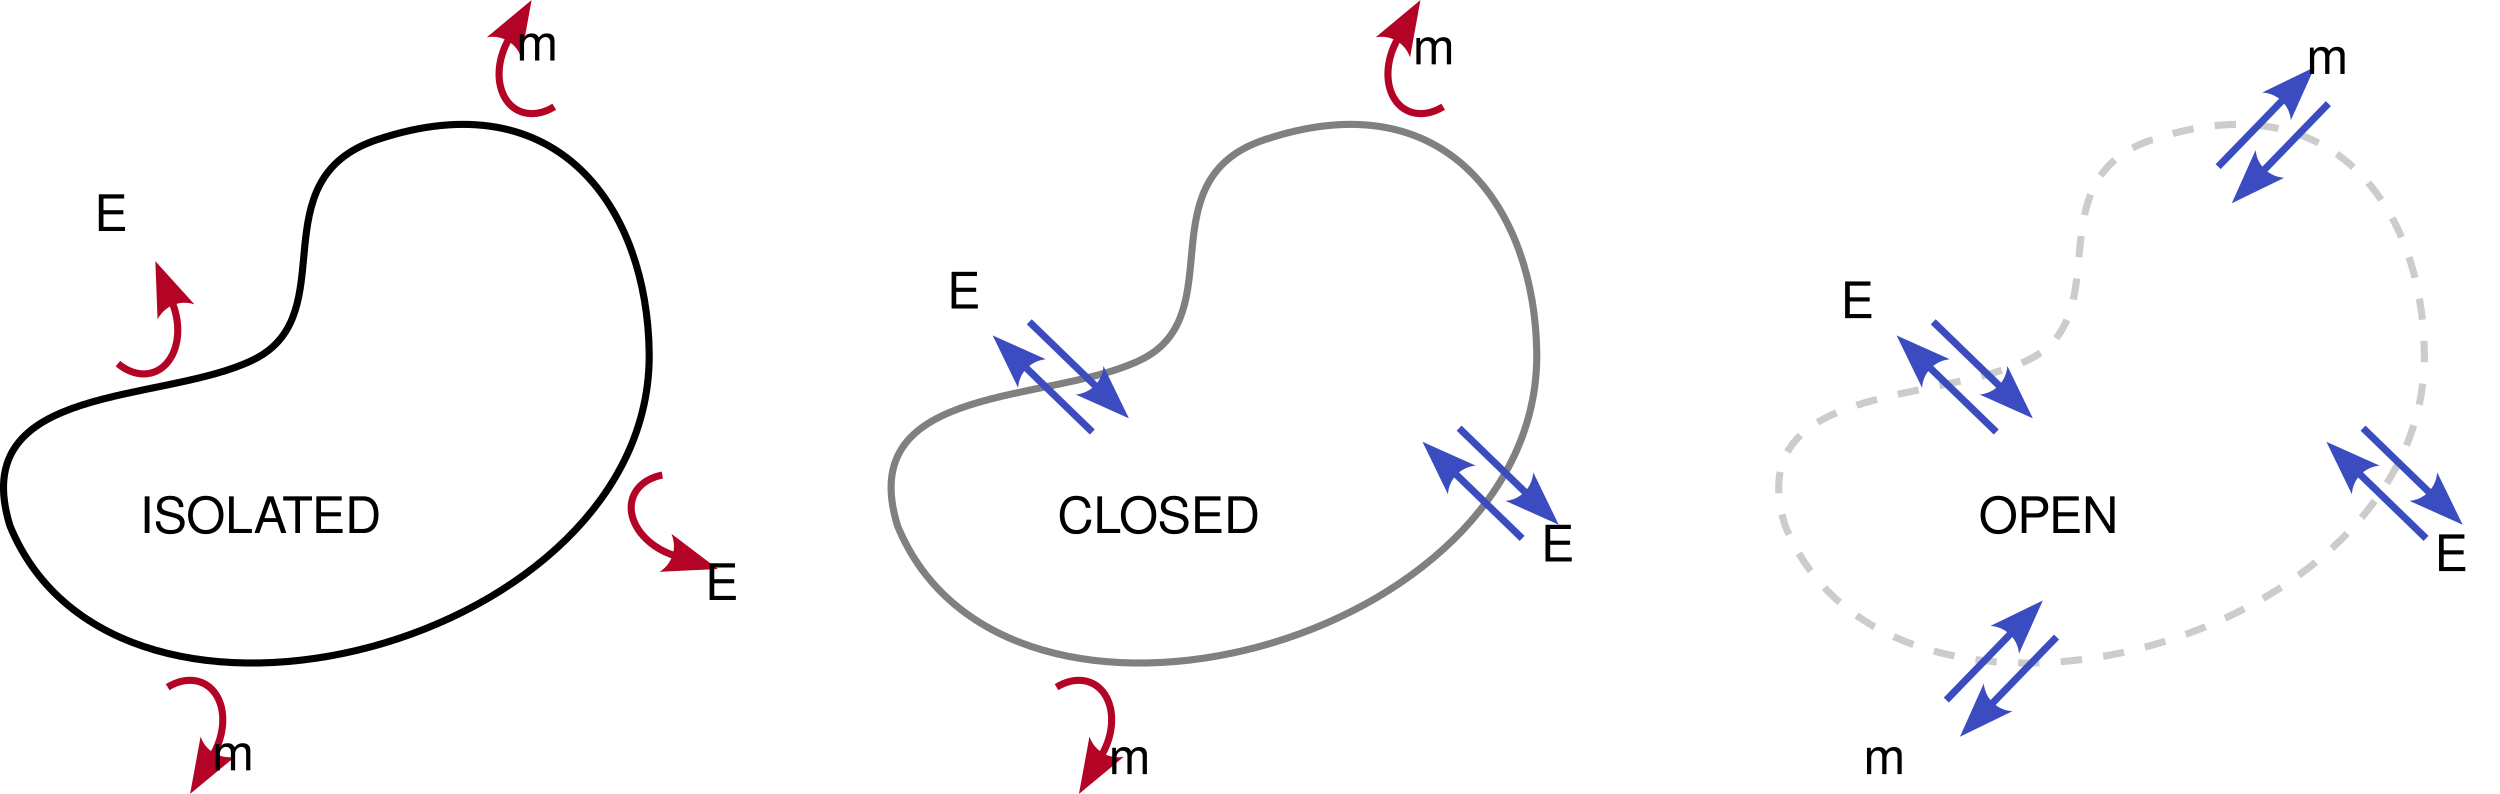
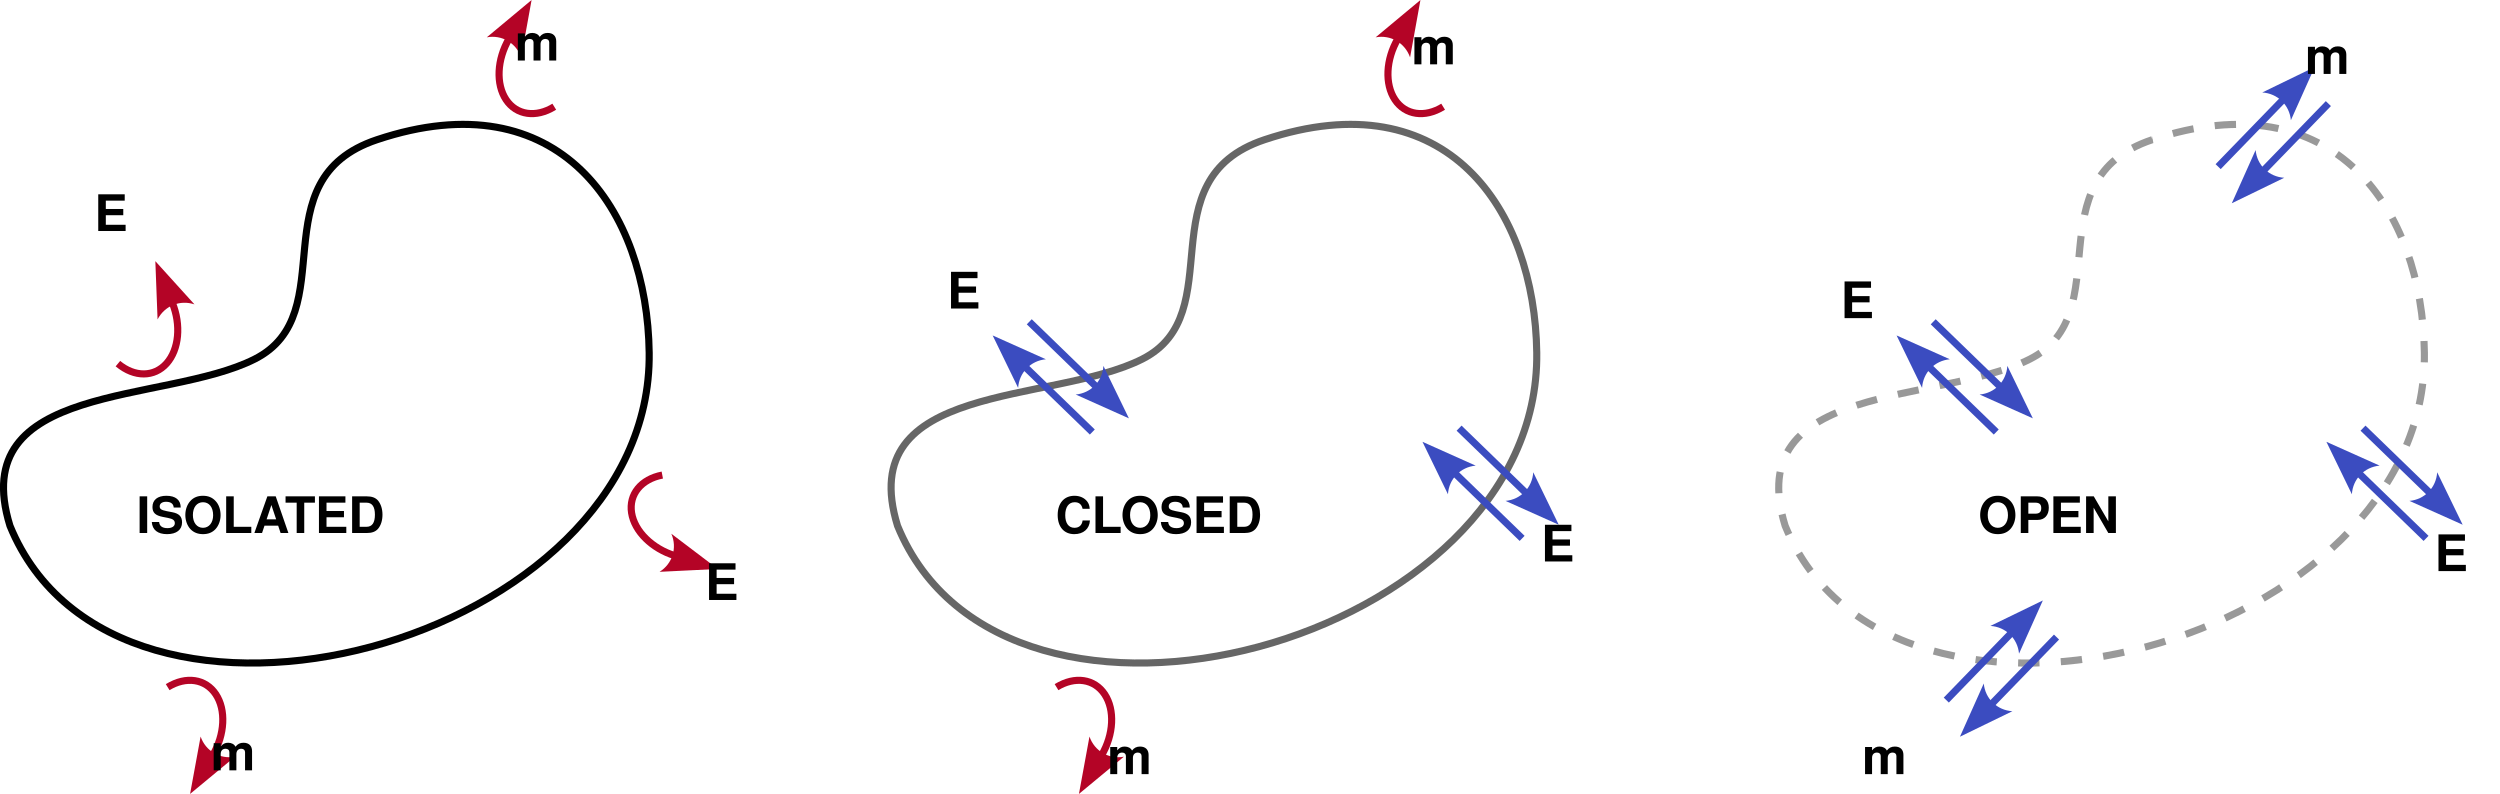
<svg xmlns="http://www.w3.org/2000/svg" width="351.243mm" height="111.545mm" viewBox="0 0 351.243 111.545" version="1.1" id="svg1" xml:space="preserve">
  <defs id="defs1">
    <marker style="overflow:visible" id="ConcaveTriangle" refX="0" refY="0" orient="auto-start-reverse" markerWidth="1" markerHeight="1" viewBox="0 0 1 1" preserveAspectRatio="xMidYMid">
      <path transform="scale(0.7)" d="M -2,-4 9,0 -2,4 c 2,-2.33 2,-5.66 0,-8 z" style="fill:context-stroke;fill-rule:evenodd;stroke:none" id="path7" />
    </marker>
    <marker style="overflow:visible" id="ConcaveTriangle-7" refX="0" refY="0" orient="auto-start-reverse" markerWidth="1" markerHeight="1" viewBox="0 0 1 1" preserveAspectRatio="xMidYMid">
      <path transform="scale(0.7)" d="M -2,-4 9,0 -2,4 c 2,-2.33 2,-5.66 0,-8 z" style="fill:context-stroke;fill-rule:evenodd;stroke:none" id="path7-2" />
    </marker>
    <marker style="overflow:visible" id="ConcaveTriangle-2" refX="0" refY="0" orient="auto-start-reverse" markerWidth="1" markerHeight="1" viewBox="0 0 1 1" preserveAspectRatio="xMidYMid">
      <path transform="scale(0.7)" d="M -2,-4 9,0 -2,4 c 2,-2.33 2,-5.66 0,-8 z" style="fill:context-stroke;fill-rule:evenodd;stroke:none" id="path7-8" />
    </marker>
    <marker style="overflow:visible" id="ConcaveTriangle-2-9" refX="0" refY="0" orient="auto-start-reverse" markerWidth="1" markerHeight="1" viewBox="0 0 1 1" preserveAspectRatio="xMidYMid">
      <path transform="scale(0.7)" d="M -2,-4 9,0 -2,4 c 2,-2.33 2,-5.66 0,-8 z" style="fill:context-stroke;fill-rule:evenodd;stroke:none" id="path7-8-8" />
    </marker>
    <marker style="overflow:visible" id="ConcaveTriangle-2-9-0" refX="0" refY="0" orient="auto-start-reverse" markerWidth="1" markerHeight="1" viewBox="0 0 1 1" preserveAspectRatio="xMidYMid">
      <path transform="scale(0.7)" d="M -2,-4 9,0 -2,4 c 2,-2.33 2,-5.66 0,-8 z" style="fill:context-stroke;fill-rule:evenodd;stroke:none" id="path7-8-8-7" />
    </marker>
    <marker style="overflow:visible" id="ConcaveTriangle-2-6" refX="0" refY="0" orient="auto-start-reverse" markerWidth="1" markerHeight="1" viewBox="0 0 1 1" preserveAspectRatio="xMidYMid">
      <path transform="scale(0.7)" d="M -2,-4 9,0 -2,4 c 2,-2.33 2,-5.66 0,-8 z" style="fill:context-stroke;fill-rule:evenodd;stroke:none" id="path7-8-6" />
    </marker>
    <marker style="overflow:visible" id="ConcaveTriangle-7-2" refX="0" refY="0" orient="auto-start-reverse" markerWidth="1" markerHeight="1" viewBox="0 0 1 1" preserveAspectRatio="xMidYMid">
      <path transform="scale(0.7)" d="M -2,-4 9,0 -2,4 c 2,-2.33 2,-5.66 0,-8 z" style="fill:context-stroke;fill-rule:evenodd;stroke:none" id="path7-2-0" />
    </marker>
    <marker style="overflow:visible" id="ConcaveTriangle-7-2-2" refX="0" refY="0" orient="auto-start-reverse" markerWidth="1" markerHeight="1" viewBox="0 0 1 1" preserveAspectRatio="xMidYMid">
      <path transform="scale(0.7)" d="M -2,-4 9,0 -2,4 c 2,-2.33 2,-5.66 0,-8 z" style="fill:context-stroke;fill-rule:evenodd;stroke:none" id="path7-2-0-1" />
    </marker>
    <marker style="overflow:visible" id="ConcaveTriangle-7-2-8" refX="0" refY="0" orient="auto-start-reverse" markerWidth="1" markerHeight="1" viewBox="0 0 1 1" preserveAspectRatio="xMidYMid">
      <path transform="scale(0.7)" d="M -2,-4 9,0 -2,4 c 2,-2.33 2,-5.66 0,-8 z" style="fill:context-stroke;fill-rule:evenodd;stroke:none" id="path7-2-0-3" />
    </marker>
    <marker style="overflow:visible" id="ConcaveTriangle-7-2-2-9" refX="0" refY="0" orient="auto-start-reverse" markerWidth="1" markerHeight="1" viewBox="0 0 1 1" preserveAspectRatio="xMidYMid">
      <path transform="scale(0.7)" d="M -2,-4 9,0 -2,4 c 2,-2.33 2,-5.66 0,-8 z" style="fill:context-stroke;fill-rule:evenodd;stroke:none" id="path7-2-0-1-8" />
    </marker>
    <marker style="overflow:visible" id="ConcaveTriangle-7-2-3" refX="0" refY="0" orient="auto-start-reverse" markerWidth="1" markerHeight="1" viewBox="0 0 1 1" preserveAspectRatio="xMidYMid">
      <path transform="scale(0.7)" d="M -2,-4 9,0 -2,4 c 2,-2.33 2,-5.66 0,-8 z" style="fill:context-stroke;fill-rule:evenodd;stroke:none" id="path7-2-0-7" />
    </marker>
    <marker style="overflow:visible" id="ConcaveTriangle-7-2-2-4" refX="0" refY="0" orient="auto-start-reverse" markerWidth="1" markerHeight="1" viewBox="0 0 1 1" preserveAspectRatio="xMidYMid">
      <path transform="scale(0.7)" d="M -2,-4 9,0 -2,4 c 2,-2.33 2,-5.66 0,-8 z" style="fill:context-stroke;fill-rule:evenodd;stroke:none" id="path7-2-0-1-1" />
    </marker>
    <marker style="overflow:visible" id="ConcaveTriangle-7-2-8-7" refX="0" refY="0" orient="auto-start-reverse" markerWidth="1" markerHeight="1" viewBox="0 0 1 1" preserveAspectRatio="xMidYMid">
      <path transform="scale(0.7)" d="M -2,-4 9,0 -2,4 c 2,-2.33 2,-5.66 0,-8 z" style="fill:context-stroke;fill-rule:evenodd;stroke:none" id="path7-2-0-3-1" />
    </marker>
    <marker style="overflow:visible" id="ConcaveTriangle-7-2-2-9-4" refX="0" refY="0" orient="auto-start-reverse" markerWidth="1" markerHeight="1" viewBox="0 0 1 1" preserveAspectRatio="xMidYMid">
      <path transform="scale(0.7)" d="M -2,-4 9,0 -2,4 c 2,-2.33 2,-5.66 0,-8 z" style="fill:context-stroke;fill-rule:evenodd;stroke:none" id="path7-2-0-1-8-8" />
    </marker>
    <marker style="overflow:visible" id="ConcaveTriangle-7-2-7" refX="0" refY="0" orient="auto-start-reverse" markerWidth="1" markerHeight="1" viewBox="0 0 1 1" preserveAspectRatio="xMidYMid">
      <path transform="scale(0.7)" d="M -2,-4 9,0 -2,4 c 2,-2.33 2,-5.66 0,-8 z" style="fill:context-stroke;fill-rule:evenodd;stroke:none" id="path7-2-0-9" />
    </marker>
    <marker style="overflow:visible" id="ConcaveTriangle-7-2-2-0" refX="0" refY="0" orient="auto-start-reverse" markerWidth="1" markerHeight="1" viewBox="0 0 1 1" preserveAspectRatio="xMidYMid">
      <path transform="scale(0.7)" d="M -2,-4 9,0 -2,4 c 2,-2.33 2,-5.66 0,-8 z" style="fill:context-stroke;fill-rule:evenodd;stroke:none" id="path7-2-0-1-2" />
    </marker>
    <marker style="overflow:visible" id="ConcaveTriangle-7-2-7-2" refX="0" refY="0" orient="auto-start-reverse" markerWidth="1" markerHeight="1" viewBox="0 0 1 1" preserveAspectRatio="xMidYMid">
      <path transform="scale(0.7)" d="M -2,-4 9,0 -2,4 c 2,-2.33 2,-5.66 0,-8 z" style="fill:context-stroke;fill-rule:evenodd;stroke:none" id="path7-2-0-9-6" />
    </marker>
    <marker style="overflow:visible" id="ConcaveTriangle-7-2-2-0-5" refX="0" refY="0" orient="auto-start-reverse" markerWidth="1" markerHeight="1" viewBox="0 0 1 1" preserveAspectRatio="xMidYMid">
      <path transform="scale(0.7)" d="M -2,-4 9,0 -2,4 c 2,-2.33 2,-5.66 0,-8 z" style="fill:context-stroke;fill-rule:evenodd;stroke:none" id="path7-2-0-1-2-5" />
    </marker>
  </defs>
  <g id="layer1" transform="translate(-16.09067,-7.645699)">
    <path style="fill:none;stroke:#000000;stroke-width:1;stroke-dasharray:none;stroke-opacity:1" d="M 69.063,27.272 C 52.222,32.898 64.522,51.703 51.871,58.098 39.245,64.481 11.21,61.143 17.488,81.515 32.538,118.31 107.819,98.153 107.299,57.209 107.045,37.171 94.717,18.703 69.063,27.272 Z" id="path1" />
-     <path style="fill:none;stroke:#808080;stroke-width:1;stroke-dasharray:none" d="m 193.765,27.272 c -16.841,5.625 -4.54,24.431 -17.192,30.826 -12.626,6.383 -40.661,3.045 -34.383,23.416 15.05,36.796 90.331,16.638 89.811,-24.305 -0.254,-20.038 -12.583,-38.506 -38.237,-29.937 z" id="path1-9" />
-     <path style="fill:none;stroke:#cccccc;stroke-width:1;stroke-dasharray:3, 3;stroke-dashoffset:0" d="m 318.474,27.276 c -16.841,5.625 -4.54,24.431 -17.192,30.826 -12.626,6.383 -40.661,3.045 -34.383,23.416 15.05,36.796 90.331,16.638 89.811,-24.305 -0.254,-20.038 -12.583,-38.506 -38.237,-29.937 z" id="path1-6" />
+     <path style="fill:none;stroke:#666666;stroke-width:1;stroke-dasharray:none" d="m 193.765,27.272 c -16.841,5.625 -4.54,24.431 -17.192,30.826 -12.626,6.383 -40.661,3.045 -34.383,23.416 15.05,36.796 90.331,16.638 89.811,-24.305 -0.254,-20.038 -12.583,-38.506 -38.237,-29.937 z" id="path1-9" />
+     <path style="fill:none;stroke:#999999;stroke-width:1;stroke-dasharray:3, 3;stroke-dashoffset:0" d="m 318.474,27.276 c -16.841,5.625 -4.54,24.431 -17.192,30.826 -12.626,6.383 -40.661,3.045 -34.383,23.416 15.05,36.796 90.331,16.638 89.811,-24.305 -0.254,-20.038 -12.583,-38.506 -38.237,-29.937 z" id="path1-6" />
    <path style="fill:none;stroke:#b40426;stroke-width:1;stroke-dasharray:none;stroke-dashoffset:0;stroke-opacity:1;marker-start:url(#ConcaveTriangle)" id="path2" d="m 22.366,60.336 a 5.659,7.755 0 0 1 -3.451,7.845 5.659,7.755 0 0 1 -6.5,-2.135" transform="rotate(-18.4287)" />
    <path style="fill:none;stroke:#b40426;stroke-width:1;stroke-dasharray:none;stroke-dashoffset:0;stroke-opacity:1;marker-start:url(#ConcaveTriangle-7)" id="path2-0" d="m 40.475,-134.217 a 5.659,7.755 0 0 1 -3.451,7.845 5.659,7.755 0 0 1 -6.5,-2.135" transform="rotate(110.9163)" />
    <path style="fill:none;stroke:#b40426;stroke-width:1;stroke-dasharray:none;stroke-dashoffset:0;stroke-opacity:1;marker-start:url(#ConcaveTriangle-2)" id="path2-4" d="m -84.248,-27.354 a 5.659,7.755 0 0 1 -3.451,7.845 5.659,7.755 0 0 1 -6.5,-2.135" transform="matrix(-0.8950447,-0.4459764,-0.4459764,0.8950447,0,0)" />
    <path style="fill:none;stroke:#b40426;stroke-width:1;stroke-dasharray:none;stroke-dashoffset:0;stroke-opacity:1;marker-start:url(#ConcaveTriangle-2-9)" id="path2-4-5" d="m 92.106,-81.063 a 5.659,7.755 0 0 1 -3.451,7.845 5.659,7.755 0 0 1 -6.5,-2.135" transform="matrix(0.893849,0.4483682,0.4483682,-0.893849,0,0)" />
    <path style="fill:none;stroke:#b40426;stroke-width:1;stroke-dasharray:none;stroke-dashoffset:0;stroke-opacity:1;marker-start:url(#ConcaveTriangle-2-6)" id="path2-4-8" d="m -196.024,-83.049 a 5.659,7.755 0 0 1 -3.451,7.845 5.659,7.755 0 0 1 -6.5,-2.135" transform="matrix(-0.8950447,-0.4459764,-0.4459764,0.8950447,0,0)" />
    <path style="fill:none;stroke:#b40426;stroke-width:1;stroke-dasharray:none;stroke-dashoffset:0;stroke-opacity:1;marker-start:url(#ConcaveTriangle-2-9-0)" id="path2-4-5-8" d="m 203.732,-25.069 a 5.659,7.755 0 0 1 -3.451,7.845 5.659,7.755 0 0 1 -6.5,-2.135" transform="matrix(0.893849,0.4483682,0.4483682,-0.893849,0,0)" />
    <path style="fill:none;stroke:#3b4cc0;stroke-width:1;stroke-dasharray:none;stroke-dashoffset:0;stroke-opacity:1;marker-start:url(#ConcaveTriangle-7-2)" d="m 160.08,59.159 9.477,9.184" id="path3" />
    <path style="fill:none;stroke:#3b4cc0;stroke-width:1;stroke-dasharray:none;stroke-dashoffset:0;stroke-opacity:1;marker-start:url(#ConcaveTriangle-7-2-2)" d="m 170.176,62.039 -9.477,-9.184" id="path3-0" />
    <path style="fill:none;stroke:#3b4cc0;stroke-width:1;stroke-dasharray:none;stroke-dashoffset:0;stroke-opacity:1;marker-start:url(#ConcaveTriangle-7-2-8)" d="m 220.467,74.103 9.477,9.184" id="path3-05" />
    <path style="fill:none;stroke:#3b4cc0;stroke-width:1;stroke-dasharray:none;stroke-dashoffset:0;stroke-opacity:1;marker-start:url(#ConcaveTriangle-7-2-2-9)" d="m 230.564,76.984 -9.477,-9.184" id="path3-0-3" />
    <path style="fill:none;stroke:#3b4cc0;stroke-width:1;stroke-dasharray:none;stroke-dashoffset:0;stroke-opacity:1;marker-start:url(#ConcaveTriangle-7-2-3)" d="m 287.08,59.159 9.477,9.184" id="path3-3" />
    <path style="fill:none;stroke:#3b4cc0;stroke-width:1;stroke-dasharray:none;stroke-dashoffset:0;stroke-opacity:1;marker-start:url(#ConcaveTriangle-7-2-2-4)" d="m 297.176,62.039 -9.477,-9.184" id="path3-0-9" />
    <path style="fill:none;stroke:#3b4cc0;stroke-width:1;stroke-dasharray:none;stroke-dashoffset:0;stroke-opacity:1;marker-start:url(#ConcaveTriangle-7-2-8-7)" d="m 347.467,74.103 9.477,9.184" id="path3-05-4" />
    <path style="fill:none;stroke:#3b4cc0;stroke-width:1;stroke-dasharray:none;stroke-dashoffset:0;stroke-opacity:1;marker-start:url(#ConcaveTriangle-7-2-2-9-4)" d="m 357.564,76.984 -9.477,-9.184" id="path3-0-3-7" />
    <g id="g3" transform="rotate(-90,306.1314,-34.4987)">
      <path style="fill:none;stroke:#3b4cc0;stroke-width:1;stroke-dasharray:none;stroke-dashoffset:0;stroke-opacity:1;marker-start:url(#ConcaveTriangle-7-2-7)" d="m 239.954,-6.594 9.477,9.184" id="path3-04" />
      <path style="fill:none;stroke:#3b4cc0;stroke-width:1;stroke-dasharray:none;stroke-dashoffset:0;stroke-opacity:1;marker-start:url(#ConcaveTriangle-7-2-2-0)" d="m 250.051,-3.713 -9.477,-9.184" id="path3-0-2" />
    </g>
    <g id="g3-9" transform="rotate(-90,324.508,22.07343)">
      <path style="fill:none;stroke:#3b4cc0;stroke-width:1;stroke-dasharray:none;stroke-dashoffset:0;stroke-opacity:1;marker-start:url(#ConcaveTriangle-7-2-7-2)" d="m 239.954,-6.594 9.477,9.184" id="path3-04-8" />
      <path style="fill:none;stroke:#3b4cc0;stroke-width:1;stroke-dasharray:none;stroke-dashoffset:0;stroke-opacity:1;marker-start:url(#ConcaveTriangle-7-2-2-0-5)" d="m 250.051,-3.713 -9.477,-9.184" id="path3-0-2-9" />
    </g>
-     <text xml:space="preserve" style="font-style:normal;font-variant:normal;font-weight:normal;font-stretch:normal;font-size:7.056px;font-family:Helvetica;-inkscape-font-specification:'Helvetica, Normal';font-variant-ligatures:normal;font-variant-caps:normal;font-variant-numeric:normal;font-variant-east-asian:normal;text-align:center;letter-spacing:-0.032px;word-spacing:-0.008px;text-anchor:middle;fill:#000000;stroke:none;stroke-width:1;stroke-dasharray:none;stroke-dashoffset:0;stroke-opacity:1" x="36.543" y="40.102" id="text3">
-       <tspan id="tspan3" style="font-style:normal;font-variant:normal;font-weight:normal;font-stretch:normal;font-size:7.056px;font-family:Helvetica;-inkscape-font-specification:'Helvetica, Normal';font-variant-ligatures:normal;font-variant-caps:normal;font-variant-numeric:normal;font-variant-east-asian:normal;fill:#000000;stroke:none;stroke-width:1" x="36.527" y="40.102">E</tspan>
+     <text xml:space="preserve" style="font-style:normal;font-variant:normal;font-weight:bold;font-stretch:normal;font-size:7.056px;font-family:Helvetica;-inkscape-font-specification:'Helvetica, Bold';font-variant-ligatures:normal;font-variant-caps:normal;font-variant-numeric:normal;font-variant-east-asian:normal;text-align:center;letter-spacing:-0.032px;word-spacing:-0.008px;text-anchor:middle;fill:#000000;stroke:none;stroke-width:1;stroke-dasharray:none;stroke-dashoffset:0;stroke-opacity:1" x="36.543" y="40.102" id="text3">
+       <tspan id="tspan3" style="font-style:normal;font-variant:normal;font-weight:bold;font-stretch:normal;font-size:7.056px;font-family:Helvetica;-inkscape-font-specification:'Helvetica, Bold';font-variant-ligatures:normal;font-variant-caps:normal;font-variant-numeric:normal;font-variant-east-asian:normal;fill:#000000;stroke:none;stroke-width:1" x="36.527" y="40.102">E</tspan>
    </text>
-     <text xml:space="preserve" style="font-style:normal;font-variant:normal;font-weight:normal;font-stretch:normal;font-size:7.056px;font-family:Helvetica;-inkscape-font-specification:'Helvetica, Normal';font-variant-ligatures:normal;font-variant-caps:normal;font-variant-numeric:normal;font-variant-east-asian:normal;text-align:center;letter-spacing:-0.032px;word-spacing:-0.008px;text-anchor:middle;fill:#000000;stroke:none;stroke-width:1;stroke-dasharray:none;stroke-dashoffset:0;stroke-opacity:1" x="122.361" y="91.942" id="text3-6">
-       <tspan id="tspan3-1" style="font-style:normal;font-variant:normal;font-weight:normal;font-stretch:normal;font-size:7.056px;font-family:Helvetica;-inkscape-font-specification:'Helvetica, Normal';font-variant-ligatures:normal;font-variant-caps:normal;font-variant-numeric:normal;font-variant-east-asian:normal;fill:#000000;stroke:none;stroke-width:1" x="122.345" y="91.942">E</tspan>
+     <text xml:space="preserve" style="font-style:normal;font-variant:normal;font-weight:bold;font-stretch:normal;font-size:7.056px;font-family:Helvetica;-inkscape-font-specification:'Helvetica, Bold';font-variant-ligatures:normal;font-variant-caps:normal;font-variant-numeric:normal;font-variant-east-asian:normal;text-align:center;letter-spacing:-0.032px;word-spacing:-0.008px;text-anchor:middle;fill:#000000;stroke:none;stroke-width:1;stroke-dasharray:none;stroke-dashoffset:0;stroke-opacity:1" x="122.361" y="91.942" id="text3-6">
+       <tspan id="tspan3-1" style="font-style:normal;font-variant:normal;font-weight:bold;font-stretch:normal;font-size:7.056px;font-family:Helvetica;-inkscape-font-specification:'Helvetica, Bold';font-variant-ligatures:normal;font-variant-caps:normal;font-variant-numeric:normal;font-variant-east-asian:normal;fill:#000000;stroke:none;stroke-width:1" x="122.345" y="91.942">E</tspan>
    </text>
-     <text xml:space="preserve" style="font-style:normal;font-variant:normal;font-weight:normal;font-stretch:normal;font-size:7.056px;font-family:Helvetica;-inkscape-font-specification:'Helvetica, Normal';font-variant-ligatures:normal;font-variant-caps:normal;font-variant-numeric:normal;font-variant-east-asian:normal;text-align:center;letter-spacing:-0.032px;word-spacing:-0.008px;text-anchor:middle;fill:#000000;stroke:none;stroke-width:1;stroke-dasharray:none;stroke-dashoffset:0;stroke-opacity:1" x="96.422" y="16.146" id="text3-6-8">
-       <tspan id="tspan3-1-9" style="font-style:normal;font-variant:normal;font-weight:normal;font-stretch:normal;font-size:7.056px;font-family:Helvetica;-inkscape-font-specification:'Helvetica, Normal';font-variant-ligatures:normal;font-variant-caps:normal;font-variant-numeric:normal;font-variant-east-asian:normal;fill:#000000;stroke:none;stroke-width:1" x="96.406" y="16.146">m</tspan>
+     <text xml:space="preserve" style="font-style:normal;font-variant:normal;font-weight:bold;font-stretch:normal;font-size:7.056px;font-family:Helvetica;-inkscape-font-specification:'Helvetica, Bold';font-variant-ligatures:normal;font-variant-caps:normal;font-variant-numeric:normal;font-variant-east-asian:normal;text-align:center;letter-spacing:-0.032px;word-spacing:-0.008px;text-anchor:middle;fill:#000000;stroke:none;stroke-width:1;stroke-dasharray:none;stroke-dashoffset:0;stroke-opacity:1" x="96.422" y="16.146" id="text3-6-8">
+       <tspan id="tspan3-1-9" style="font-style:normal;font-variant:normal;font-weight:bold;font-stretch:normal;font-size:7.056px;font-family:Helvetica;-inkscape-font-specification:'Helvetica, Bold';font-variant-ligatures:normal;font-variant-caps:normal;font-variant-numeric:normal;font-variant-east-asian:normal;fill:#000000;stroke:none;stroke-width:1" x="96.406" y="16.146">m</tspan>
    </text>
-     <text xml:space="preserve" style="font-style:normal;font-variant:normal;font-weight:normal;font-stretch:normal;font-size:7.056px;font-family:Helvetica;-inkscape-font-specification:'Helvetica, Normal';font-variant-ligatures:normal;font-variant-caps:normal;font-variant-numeric:normal;font-variant-east-asian:normal;text-align:center;letter-spacing:-0.032px;word-spacing:-0.008px;text-anchor:middle;fill:#000000;stroke:none;stroke-width:1;stroke-dasharray:none;stroke-dashoffset:0;stroke-opacity:1" x="53.686" y="115.874" id="text3-6-8-2">
-       <tspan id="tspan3-1-9-7" style="font-style:normal;font-variant:normal;font-weight:normal;font-stretch:normal;font-size:7.056px;font-family:Helvetica;-inkscape-font-specification:'Helvetica, Normal';font-variant-ligatures:normal;font-variant-caps:normal;font-variant-numeric:normal;font-variant-east-asian:normal;fill:#000000;stroke:none;stroke-width:1" x="53.67" y="115.874">m</tspan>
+     <text xml:space="preserve" style="font-style:normal;font-variant:normal;font-weight:bold;font-stretch:normal;font-size:7.056px;font-family:Helvetica;-inkscape-font-specification:'Helvetica, Bold';font-variant-ligatures:normal;font-variant-caps:normal;font-variant-numeric:normal;font-variant-east-asian:normal;text-align:center;letter-spacing:-0.032px;word-spacing:-0.008px;text-anchor:middle;fill:#000000;stroke:none;stroke-width:1;stroke-dasharray:none;stroke-dashoffset:0;stroke-opacity:1" x="53.686" y="115.874" id="text3-6-8-2">
+       <tspan id="tspan3-1-9-7" style="font-style:normal;font-variant:normal;font-weight:bold;font-stretch:normal;font-size:7.056px;font-family:Helvetica;-inkscape-font-specification:'Helvetica, Bold';font-variant-ligatures:normal;font-variant-caps:normal;font-variant-numeric:normal;font-variant-east-asian:normal;fill:#000000;stroke:none;stroke-width:1" x="53.67" y="115.874">m</tspan>
    </text>
-     <text xml:space="preserve" style="font-style:normal;font-variant:normal;font-weight:normal;font-stretch:normal;font-size:7.056px;font-family:Helvetica;-inkscape-font-specification:'Helvetica, Normal';font-variant-ligatures:normal;font-variant-caps:normal;font-variant-numeric:normal;font-variant-east-asian:normal;text-align:center;letter-spacing:-0.032px;word-spacing:-0.008px;text-anchor:middle;fill:#000000;stroke:none;stroke-width:1;stroke-dasharray:none;stroke-dashoffset:0;stroke-opacity:1" x="156.355" y="50.993" id="text3-2">
-       <tspan id="tspan3-3" style="font-style:normal;font-variant:normal;font-weight:normal;font-stretch:normal;font-size:7.056px;font-family:Helvetica;-inkscape-font-specification:'Helvetica, Normal';font-variant-ligatures:normal;font-variant-caps:normal;font-variant-numeric:normal;font-variant-east-asian:normal;fill:#000000;stroke:none;stroke-width:1" x="156.339" y="50.993">E</tspan>
+     <text xml:space="preserve" style="font-style:normal;font-variant:normal;font-weight:bold;font-stretch:normal;font-size:7.056px;font-family:Helvetica;-inkscape-font-specification:'Helvetica, Bold';font-variant-ligatures:normal;font-variant-caps:normal;font-variant-numeric:normal;font-variant-east-asian:normal;text-align:center;letter-spacing:-0.032px;word-spacing:-0.008px;text-anchor:middle;fill:#000000;stroke:none;stroke-width:1;stroke-dasharray:none;stroke-dashoffset:0;stroke-opacity:1" x="156.355" y="50.993" id="text3-2">
+       <tspan id="tspan3-3" style="font-style:normal;font-variant:normal;font-weight:bold;font-stretch:normal;font-size:7.056px;font-family:Helvetica;-inkscape-font-specification:'Helvetica, Bold';font-variant-ligatures:normal;font-variant-caps:normal;font-variant-numeric:normal;font-variant-east-asian:normal;fill:#000000;stroke:none;stroke-width:1" x="156.339" y="50.993">E</tspan>
    </text>
-     <text xml:space="preserve" style="font-style:normal;font-variant:normal;font-weight:normal;font-stretch:normal;font-size:7.056px;font-family:Helvetica;-inkscape-font-specification:'Helvetica, Normal';font-variant-ligatures:normal;font-variant-caps:normal;font-variant-numeric:normal;font-variant-east-asian:normal;text-align:center;letter-spacing:-0.032px;word-spacing:-0.008px;text-anchor:middle;fill:#000000;stroke:none;stroke-width:1;stroke-dasharray:none;stroke-dashoffset:0;stroke-opacity:1" x="239.802" y="86.531" id="text3-6-0">
-       <tspan id="tspan3-1-4" style="font-style:normal;font-variant:normal;font-weight:normal;font-stretch:normal;font-size:7.056px;font-family:Helvetica;-inkscape-font-specification:'Helvetica, Normal';font-variant-ligatures:normal;font-variant-caps:normal;font-variant-numeric:normal;font-variant-east-asian:normal;fill:#000000;stroke:none;stroke-width:1" x="239.787" y="86.531">E</tspan>
+     <text xml:space="preserve" style="font-style:normal;font-variant:normal;font-weight:bold;font-stretch:normal;font-size:7.056px;font-family:Helvetica;-inkscape-font-specification:'Helvetica, Bold';font-variant-ligatures:normal;font-variant-caps:normal;font-variant-numeric:normal;font-variant-east-asian:normal;text-align:center;letter-spacing:-0.032px;word-spacing:-0.008px;text-anchor:middle;fill:#000000;stroke:none;stroke-width:1;stroke-dasharray:none;stroke-dashoffset:0;stroke-opacity:1" x="239.802" y="86.531" id="text3-6-0">
+       <tspan id="tspan3-1-4" style="font-style:normal;font-variant:normal;font-weight:bold;font-stretch:normal;font-size:7.056px;font-family:Helvetica;-inkscape-font-specification:'Helvetica, Bold';font-variant-ligatures:normal;font-variant-caps:normal;font-variant-numeric:normal;font-variant-east-asian:normal;fill:#000000;stroke:none;stroke-width:1" x="239.787" y="86.531">E</tspan>
    </text>
-     <text xml:space="preserve" style="font-style:normal;font-variant:normal;font-weight:normal;font-stretch:normal;font-size:7.056px;font-family:Helvetica;-inkscape-font-specification:'Helvetica, Normal';font-variant-ligatures:normal;font-variant-caps:normal;font-variant-numeric:normal;font-variant-east-asian:normal;text-align:center;letter-spacing:-0.032px;word-spacing:-0.008px;text-anchor:middle;fill:#000000;stroke:none;stroke-width:1;stroke-dasharray:none;stroke-dashoffset:0;stroke-opacity:1" x="222.384" y="16.683" id="text3-6-8-3">
-       <tspan id="tspan3-1-9-8" style="font-style:normal;font-variant:normal;font-weight:normal;font-stretch:normal;font-size:7.056px;font-family:Helvetica;-inkscape-font-specification:'Helvetica, Normal';font-variant-ligatures:normal;font-variant-caps:normal;font-variant-numeric:normal;font-variant-east-asian:normal;fill:#000000;stroke:none;stroke-width:1" x="222.369" y="16.683">m</tspan>
+     <text xml:space="preserve" style="font-style:normal;font-variant:normal;font-weight:bold;font-stretch:normal;font-size:7.056px;font-family:Helvetica;-inkscape-font-specification:'Helvetica, Bold';font-variant-ligatures:normal;font-variant-caps:normal;font-variant-numeric:normal;font-variant-east-asian:normal;text-align:center;letter-spacing:-0.032px;word-spacing:-0.008px;text-anchor:middle;fill:#000000;stroke:none;stroke-width:1;stroke-dasharray:none;stroke-dashoffset:0;stroke-opacity:1" x="222.384" y="16.683" id="text3-6-8-3">
+       <tspan id="tspan3-1-9-8" style="font-style:normal;font-variant:normal;font-weight:bold;font-stretch:normal;font-size:7.056px;font-family:Helvetica;-inkscape-font-specification:'Helvetica, Bold';font-variant-ligatures:normal;font-variant-caps:normal;font-variant-numeric:normal;font-variant-east-asian:normal;fill:#000000;stroke:none;stroke-width:1" x="222.369" y="16.683">m</tspan>
    </text>
-     <text xml:space="preserve" style="font-style:normal;font-variant:normal;font-weight:normal;font-stretch:normal;font-size:7.056px;font-family:Helvetica;-inkscape-font-specification:'Helvetica, Normal';font-variant-ligatures:normal;font-variant-caps:normal;font-variant-numeric:normal;font-variant-east-asian:normal;text-align:center;letter-spacing:-0.032px;word-spacing:-0.008px;text-anchor:middle;fill:#000000;stroke:none;stroke-width:1;stroke-dasharray:none;stroke-dashoffset:0;stroke-opacity:1" x="179.648" y="116.41" id="text3-6-8-2-0">
-       <tspan id="tspan3-1-9-7-4" style="font-style:normal;font-variant:normal;font-weight:normal;font-stretch:normal;font-size:7.056px;font-family:Helvetica;-inkscape-font-specification:'Helvetica, Normal';font-variant-ligatures:normal;font-variant-caps:normal;font-variant-numeric:normal;font-variant-east-asian:normal;fill:#000000;stroke:none;stroke-width:1" x="179.632" y="116.41">m</tspan>
+     <text xml:space="preserve" style="font-style:normal;font-variant:normal;font-weight:bold;font-stretch:normal;font-size:7.056px;font-family:Helvetica;-inkscape-font-specification:'Helvetica, Bold';font-variant-ligatures:normal;font-variant-caps:normal;font-variant-numeric:normal;font-variant-east-asian:normal;text-align:center;letter-spacing:-0.032px;word-spacing:-0.008px;text-anchor:middle;fill:#000000;stroke:none;stroke-width:1;stroke-dasharray:none;stroke-dashoffset:0;stroke-opacity:1" x="179.648" y="116.41" id="text3-6-8-2-0">
+       <tspan id="tspan3-1-9-7-4" style="font-style:normal;font-variant:normal;font-weight:bold;font-stretch:normal;font-size:7.056px;font-family:Helvetica;-inkscape-font-specification:'Helvetica, Bold';font-variant-ligatures:normal;font-variant-caps:normal;font-variant-numeric:normal;font-variant-east-asian:normal;fill:#000000;stroke:none;stroke-width:1" x="179.632" y="116.41">m</tspan>
    </text>
-     <text xml:space="preserve" style="font-style:normal;font-variant:normal;font-weight:normal;font-stretch:normal;font-size:7.056px;font-family:Helvetica;-inkscape-font-specification:'Helvetica, Normal';font-variant-ligatures:normal;font-variant-caps:normal;font-variant-numeric:normal;font-variant-east-asian:normal;text-align:center;letter-spacing:-0.032px;word-spacing:-0.008px;text-anchor:middle;fill:#000000;stroke:none;stroke-width:1;stroke-dasharray:none;stroke-dashoffset:0;stroke-opacity:1" x="281.895" y="52.343" id="text3-2-0">
-       <tspan id="tspan3-3-9" style="font-style:normal;font-variant:normal;font-weight:normal;font-stretch:normal;font-size:7.056px;font-family:Helvetica;-inkscape-font-specification:'Helvetica, Normal';font-variant-ligatures:normal;font-variant-caps:normal;font-variant-numeric:normal;font-variant-east-asian:normal;fill:#000000;stroke:none;stroke-width:1" x="281.879" y="52.343">E</tspan>
+     <text xml:space="preserve" style="font-style:normal;font-variant:normal;font-weight:bold;font-stretch:normal;font-size:7.056px;font-family:Helvetica;-inkscape-font-specification:'Helvetica, Bold';font-variant-ligatures:normal;font-variant-caps:normal;font-variant-numeric:normal;font-variant-east-asian:normal;text-align:center;letter-spacing:-0.032px;word-spacing:-0.008px;text-anchor:middle;fill:#000000;stroke:none;stroke-width:1;stroke-dasharray:none;stroke-dashoffset:0;stroke-opacity:1" x="281.895" y="52.343" id="text3-2-0">
+       <tspan id="tspan3-3-9" style="font-style:normal;font-variant:normal;font-weight:bold;font-stretch:normal;font-size:7.056px;font-family:Helvetica;-inkscape-font-specification:'Helvetica, Bold';font-variant-ligatures:normal;font-variant-caps:normal;font-variant-numeric:normal;font-variant-east-asian:normal;fill:#000000;stroke:none;stroke-width:1" x="281.879" y="52.343">E</tspan>
    </text>
-     <text xml:space="preserve" style="font-style:normal;font-variant:normal;font-weight:normal;font-stretch:normal;font-size:7.056px;font-family:Helvetica;-inkscape-font-specification:'Helvetica, Normal';font-variant-ligatures:normal;font-variant-caps:normal;font-variant-numeric:normal;font-variant-east-asian:normal;text-align:center;letter-spacing:-0.032px;word-spacing:-0.008px;text-anchor:middle;fill:#000000;stroke:none;stroke-width:1;stroke-dasharray:none;stroke-dashoffset:0;stroke-opacity:1" x="365.342" y="87.881" id="text3-6-0-4">
-       <tspan id="tspan3-1-4-8" style="font-style:normal;font-variant:normal;font-weight:normal;font-stretch:normal;font-size:7.056px;font-family:Helvetica;-inkscape-font-specification:'Helvetica, Normal';font-variant-ligatures:normal;font-variant-caps:normal;font-variant-numeric:normal;font-variant-east-asian:normal;fill:#000000;stroke:none;stroke-width:1" x="365.326" y="87.881">E</tspan>
+     <text xml:space="preserve" style="font-style:normal;font-variant:normal;font-weight:bold;font-stretch:normal;font-size:7.056px;font-family:Helvetica;-inkscape-font-specification:'Helvetica, Bold';font-variant-ligatures:normal;font-variant-caps:normal;font-variant-numeric:normal;font-variant-east-asian:normal;text-align:center;letter-spacing:-0.032px;word-spacing:-0.008px;text-anchor:middle;fill:#000000;stroke:none;stroke-width:1;stroke-dasharray:none;stroke-dashoffset:0;stroke-opacity:1" x="365.342" y="87.881" id="text3-6-0-4">
+       <tspan id="tspan3-1-4-8" style="font-style:normal;font-variant:normal;font-weight:bold;font-stretch:normal;font-size:7.056px;font-family:Helvetica;-inkscape-font-specification:'Helvetica, Bold';font-variant-ligatures:normal;font-variant-caps:normal;font-variant-numeric:normal;font-variant-east-asian:normal;fill:#000000;stroke:none;stroke-width:1" x="365.326" y="87.881">E</tspan>
    </text>
-     <text xml:space="preserve" style="font-style:normal;font-variant:normal;font-weight:normal;font-stretch:normal;font-size:7.056px;font-family:Helvetica;-inkscape-font-specification:'Helvetica, Normal';font-variant-ligatures:normal;font-variant-caps:normal;font-variant-numeric:normal;font-variant-east-asian:normal;text-align:center;letter-spacing:-0.032px;word-spacing:-0.008px;text-anchor:middle;fill:#000000;stroke:none;stroke-width:1;stroke-dasharray:none;stroke-dashoffset:0;stroke-opacity:1" x="347.924" y="18.033" id="text3-6-8-3-3">
-       <tspan id="tspan3-1-9-8-3" style="font-style:normal;font-variant:normal;font-weight:normal;font-stretch:normal;font-size:7.056px;font-family:Helvetica;-inkscape-font-specification:'Helvetica, Normal';font-variant-ligatures:normal;font-variant-caps:normal;font-variant-numeric:normal;font-variant-east-asian:normal;fill:#000000;stroke:none;stroke-width:1" x="347.908" y="18.033">m</tspan>
+     <text xml:space="preserve" style="font-style:normal;font-variant:normal;font-weight:bold;font-stretch:normal;font-size:7.056px;font-family:Helvetica;-inkscape-font-specification:'Helvetica, Bold';font-variant-ligatures:normal;font-variant-caps:normal;font-variant-numeric:normal;font-variant-east-asian:normal;text-align:center;letter-spacing:-0.032px;word-spacing:-0.008px;text-anchor:middle;fill:#000000;stroke:none;stroke-width:1;stroke-dasharray:none;stroke-dashoffset:0;stroke-opacity:1" x="347.924" y="18.033" id="text3-6-8-3-3">
+       <tspan id="tspan3-1-9-8-3" style="font-style:normal;font-variant:normal;font-weight:bold;font-stretch:normal;font-size:7.056px;font-family:Helvetica;-inkscape-font-specification:'Helvetica, Bold';font-variant-ligatures:normal;font-variant-caps:normal;font-variant-numeric:normal;font-variant-east-asian:normal;fill:#000000;stroke:none;stroke-width:1" x="347.908" y="18.033">m</tspan>
    </text>
-     <text xml:space="preserve" style="font-style:normal;font-variant:normal;font-weight:normal;font-stretch:normal;font-size:7.056px;font-family:Helvetica;-inkscape-font-specification:'Helvetica, Normal';font-variant-ligatures:normal;font-variant-caps:normal;font-variant-numeric:normal;font-variant-east-asian:normal;text-align:center;letter-spacing:-0.032px;word-spacing:-0.008px;text-anchor:middle;fill:#000000;stroke:none;stroke-width:1;stroke-dasharray:none;stroke-dashoffset:0;stroke-opacity:1" x="285.696" y="116.41" id="text3-6-8-2-0-8">
-       <tspan id="tspan3-1-9-7-4-1" style="font-style:normal;font-variant:normal;font-weight:normal;font-stretch:normal;font-size:7.056px;font-family:Helvetica;-inkscape-font-specification:'Helvetica, Normal';font-variant-ligatures:normal;font-variant-caps:normal;font-variant-numeric:normal;font-variant-east-asian:normal;fill:#000000;stroke:none;stroke-width:1" x="285.68" y="116.41">m</tspan>
+     <text xml:space="preserve" style="font-style:normal;font-variant:normal;font-weight:bold;font-stretch:normal;font-size:7.056px;font-family:Helvetica;-inkscape-font-specification:'Helvetica, Bold';font-variant-ligatures:normal;font-variant-caps:normal;font-variant-numeric:normal;font-variant-east-asian:normal;text-align:center;letter-spacing:-0.032px;word-spacing:-0.008px;text-anchor:middle;fill:#000000;stroke:none;stroke-width:1;stroke-dasharray:none;stroke-dashoffset:0;stroke-opacity:1" x="285.696" y="116.41" id="text3-6-8-2-0-8">
+       <tspan id="tspan3-1-9-7-4-1" style="font-style:normal;font-variant:normal;font-weight:bold;font-stretch:normal;font-size:7.056px;font-family:Helvetica;-inkscape-font-specification:'Helvetica, Bold';font-variant-ligatures:normal;font-variant-caps:normal;font-variant-numeric:normal;font-variant-east-asian:normal;fill:#000000;stroke:none;stroke-width:1" x="285.68" y="116.41">m</tspan>
    </text>
-     <text xml:space="preserve" style="font-style:normal;font-variant:normal;font-weight:normal;font-stretch:normal;font-size:7.056px;font-family:Helvetica;-inkscape-font-specification:'Helvetica, Normal';font-variant-ligatures:normal;font-variant-caps:normal;font-variant-numeric:normal;font-variant-east-asian:normal;text-align:center;letter-spacing:-0.032px;word-spacing:-0.008px;text-anchor:middle;fill:#000000;stroke:none;stroke-width:1;stroke-dasharray:none;stroke-dashoffset:0;stroke-opacity:1" x="57.548" y="82.535" id="text4">
-       <tspan id="tspan4" style="stroke-width:1" x="57.532" y="82.535">ISOLATED</tspan>
+     <text xml:space="preserve" style="font-style:normal;font-variant:normal;font-weight:bold;font-stretch:normal;font-size:7.056px;font-family:Helvetica;-inkscape-font-specification:'Helvetica, Bold';font-variant-ligatures:normal;font-variant-caps:normal;font-variant-numeric:normal;font-variant-east-asian:normal;text-align:center;letter-spacing:-0.032px;word-spacing:-0.008px;text-anchor:middle;fill:#000000;stroke:none;stroke-width:1;stroke-dasharray:none;stroke-dashoffset:0;stroke-opacity:1" x="57.548" y="82.535" id="text4">
+       <tspan id="tspan4" style="stroke-width:1;-inkscape-font-specification:'Helvetica, Bold';font-family:Helvetica;font-weight:bold;font-style:normal;font-stretch:normal;font-variant:normal;font-size:7.056px;font-variant-ligatures:normal;font-variant-caps:normal;font-variant-numeric:normal;font-variant-east-asian:normal" x="57.532" y="82.535">ISOLATED</tspan>
    </text>
-     <text xml:space="preserve" style="font-style:normal;font-variant:normal;font-weight:normal;font-stretch:normal;font-size:7.056px;font-family:Helvetica;-inkscape-font-specification:'Helvetica, Normal';font-variant-ligatures:normal;font-variant-caps:normal;font-variant-numeric:normal;font-variant-east-asian:normal;text-align:center;letter-spacing:-0.032px;word-spacing:-0.008px;text-anchor:middle;fill:#000000;stroke:none;stroke-width:1;stroke-dasharray:none;stroke-dashoffset:0;stroke-opacity:1" x="183.751" y="82.535" id="text4-4">
-       <tspan id="tspan4-0" style="stroke-width:1" x="183.735" y="82.535">CLOSED</tspan>
+     <text xml:space="preserve" style="font-style:normal;font-variant:normal;font-weight:bold;font-stretch:normal;font-size:7.056px;font-family:Helvetica;-inkscape-font-specification:'Helvetica, Bold';font-variant-ligatures:normal;font-variant-caps:normal;font-variant-numeric:normal;font-variant-east-asian:normal;text-align:center;letter-spacing:-0.032px;word-spacing:-0.008px;text-anchor:middle;fill:#000000;stroke:none;stroke-width:1;stroke-dasharray:none;stroke-dashoffset:0;stroke-opacity:1" x="183.751" y="82.535" id="text4-4">
+       <tspan id="tspan4-0" style="stroke-width:1;-inkscape-font-specification:'Helvetica, Bold';font-family:Helvetica;font-weight:bold;font-style:normal;font-stretch:normal;font-variant:normal;font-size:7.056px;font-variant-ligatures:normal;font-variant-caps:normal;font-variant-numeric:normal;font-variant-east-asian:normal" x="183.735" y="82.535">CLOSED</tspan>
    </text>
-     <text xml:space="preserve" style="font-style:normal;font-variant:normal;font-weight:normal;font-stretch:normal;font-size:7.056px;font-family:Helvetica;-inkscape-font-specification:'Helvetica, Normal';font-variant-ligatures:normal;font-variant-caps:normal;font-variant-numeric:normal;font-variant-east-asian:normal;text-align:center;letter-spacing:-0.032px;word-spacing:-0.008px;text-anchor:middle;fill:#000000;stroke:none;stroke-width:1;stroke-dasharray:none;stroke-dashoffset:0;stroke-opacity:1" x="308.763" y="82.535" id="text4-4-6">
-       <tspan id="tspan4-0-8" style="stroke-width:1" x="308.747" y="82.535">OPEN</tspan>
+     <text xml:space="preserve" style="font-style:normal;font-variant:normal;font-weight:bold;font-stretch:normal;font-size:7.056px;font-family:Helvetica;-inkscape-font-specification:'Helvetica, Bold';font-variant-ligatures:normal;font-variant-caps:normal;font-variant-numeric:normal;font-variant-east-asian:normal;text-align:center;letter-spacing:-0.032px;word-spacing:-0.008px;text-anchor:middle;fill:#000000;stroke:none;stroke-width:1;stroke-dasharray:none;stroke-dashoffset:0;stroke-opacity:1" x="308.763" y="82.535" id="text4-4-6">
+       <tspan id="tspan4-0-8" style="stroke-width:1;-inkscape-font-specification:'Helvetica, Bold';font-family:Helvetica;font-weight:bold;font-style:normal;font-stretch:normal;font-variant:normal;font-size:7.056px;font-variant-ligatures:normal;font-variant-caps:normal;font-variant-numeric:normal;font-variant-east-asian:normal" x="308.747" y="82.535">OPEN</tspan>
    </text>
  </g>
</svg>
